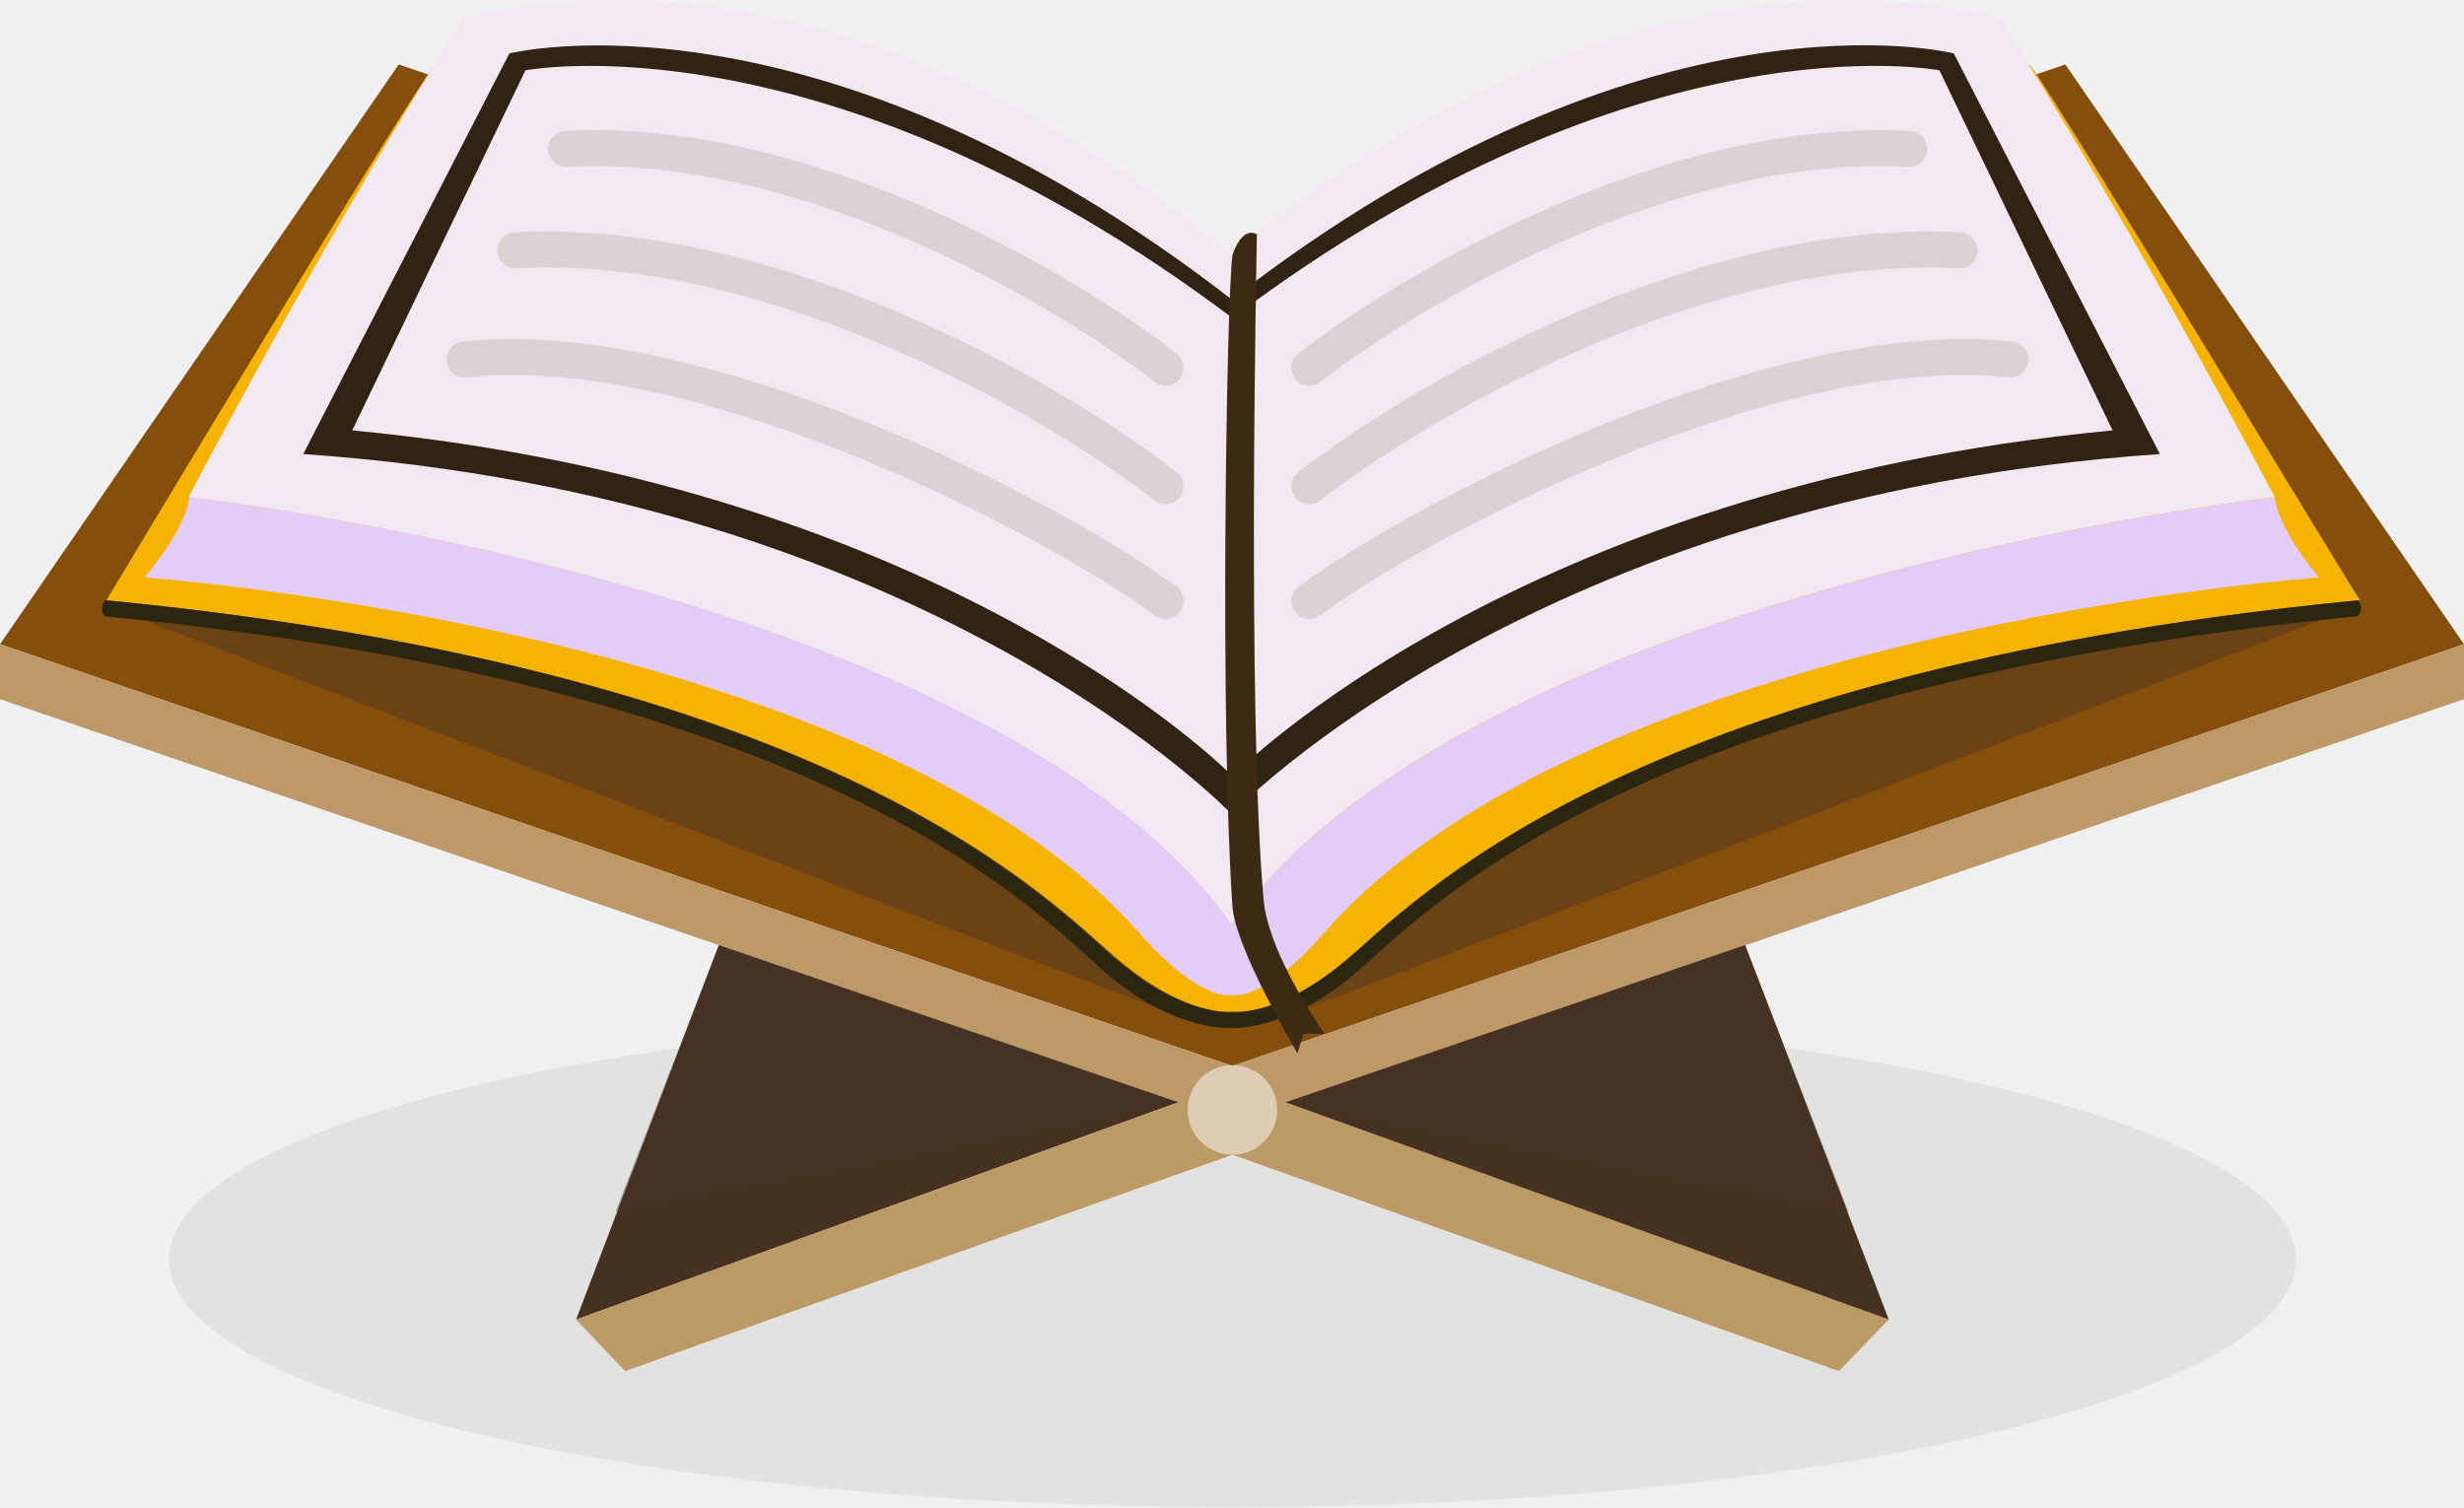
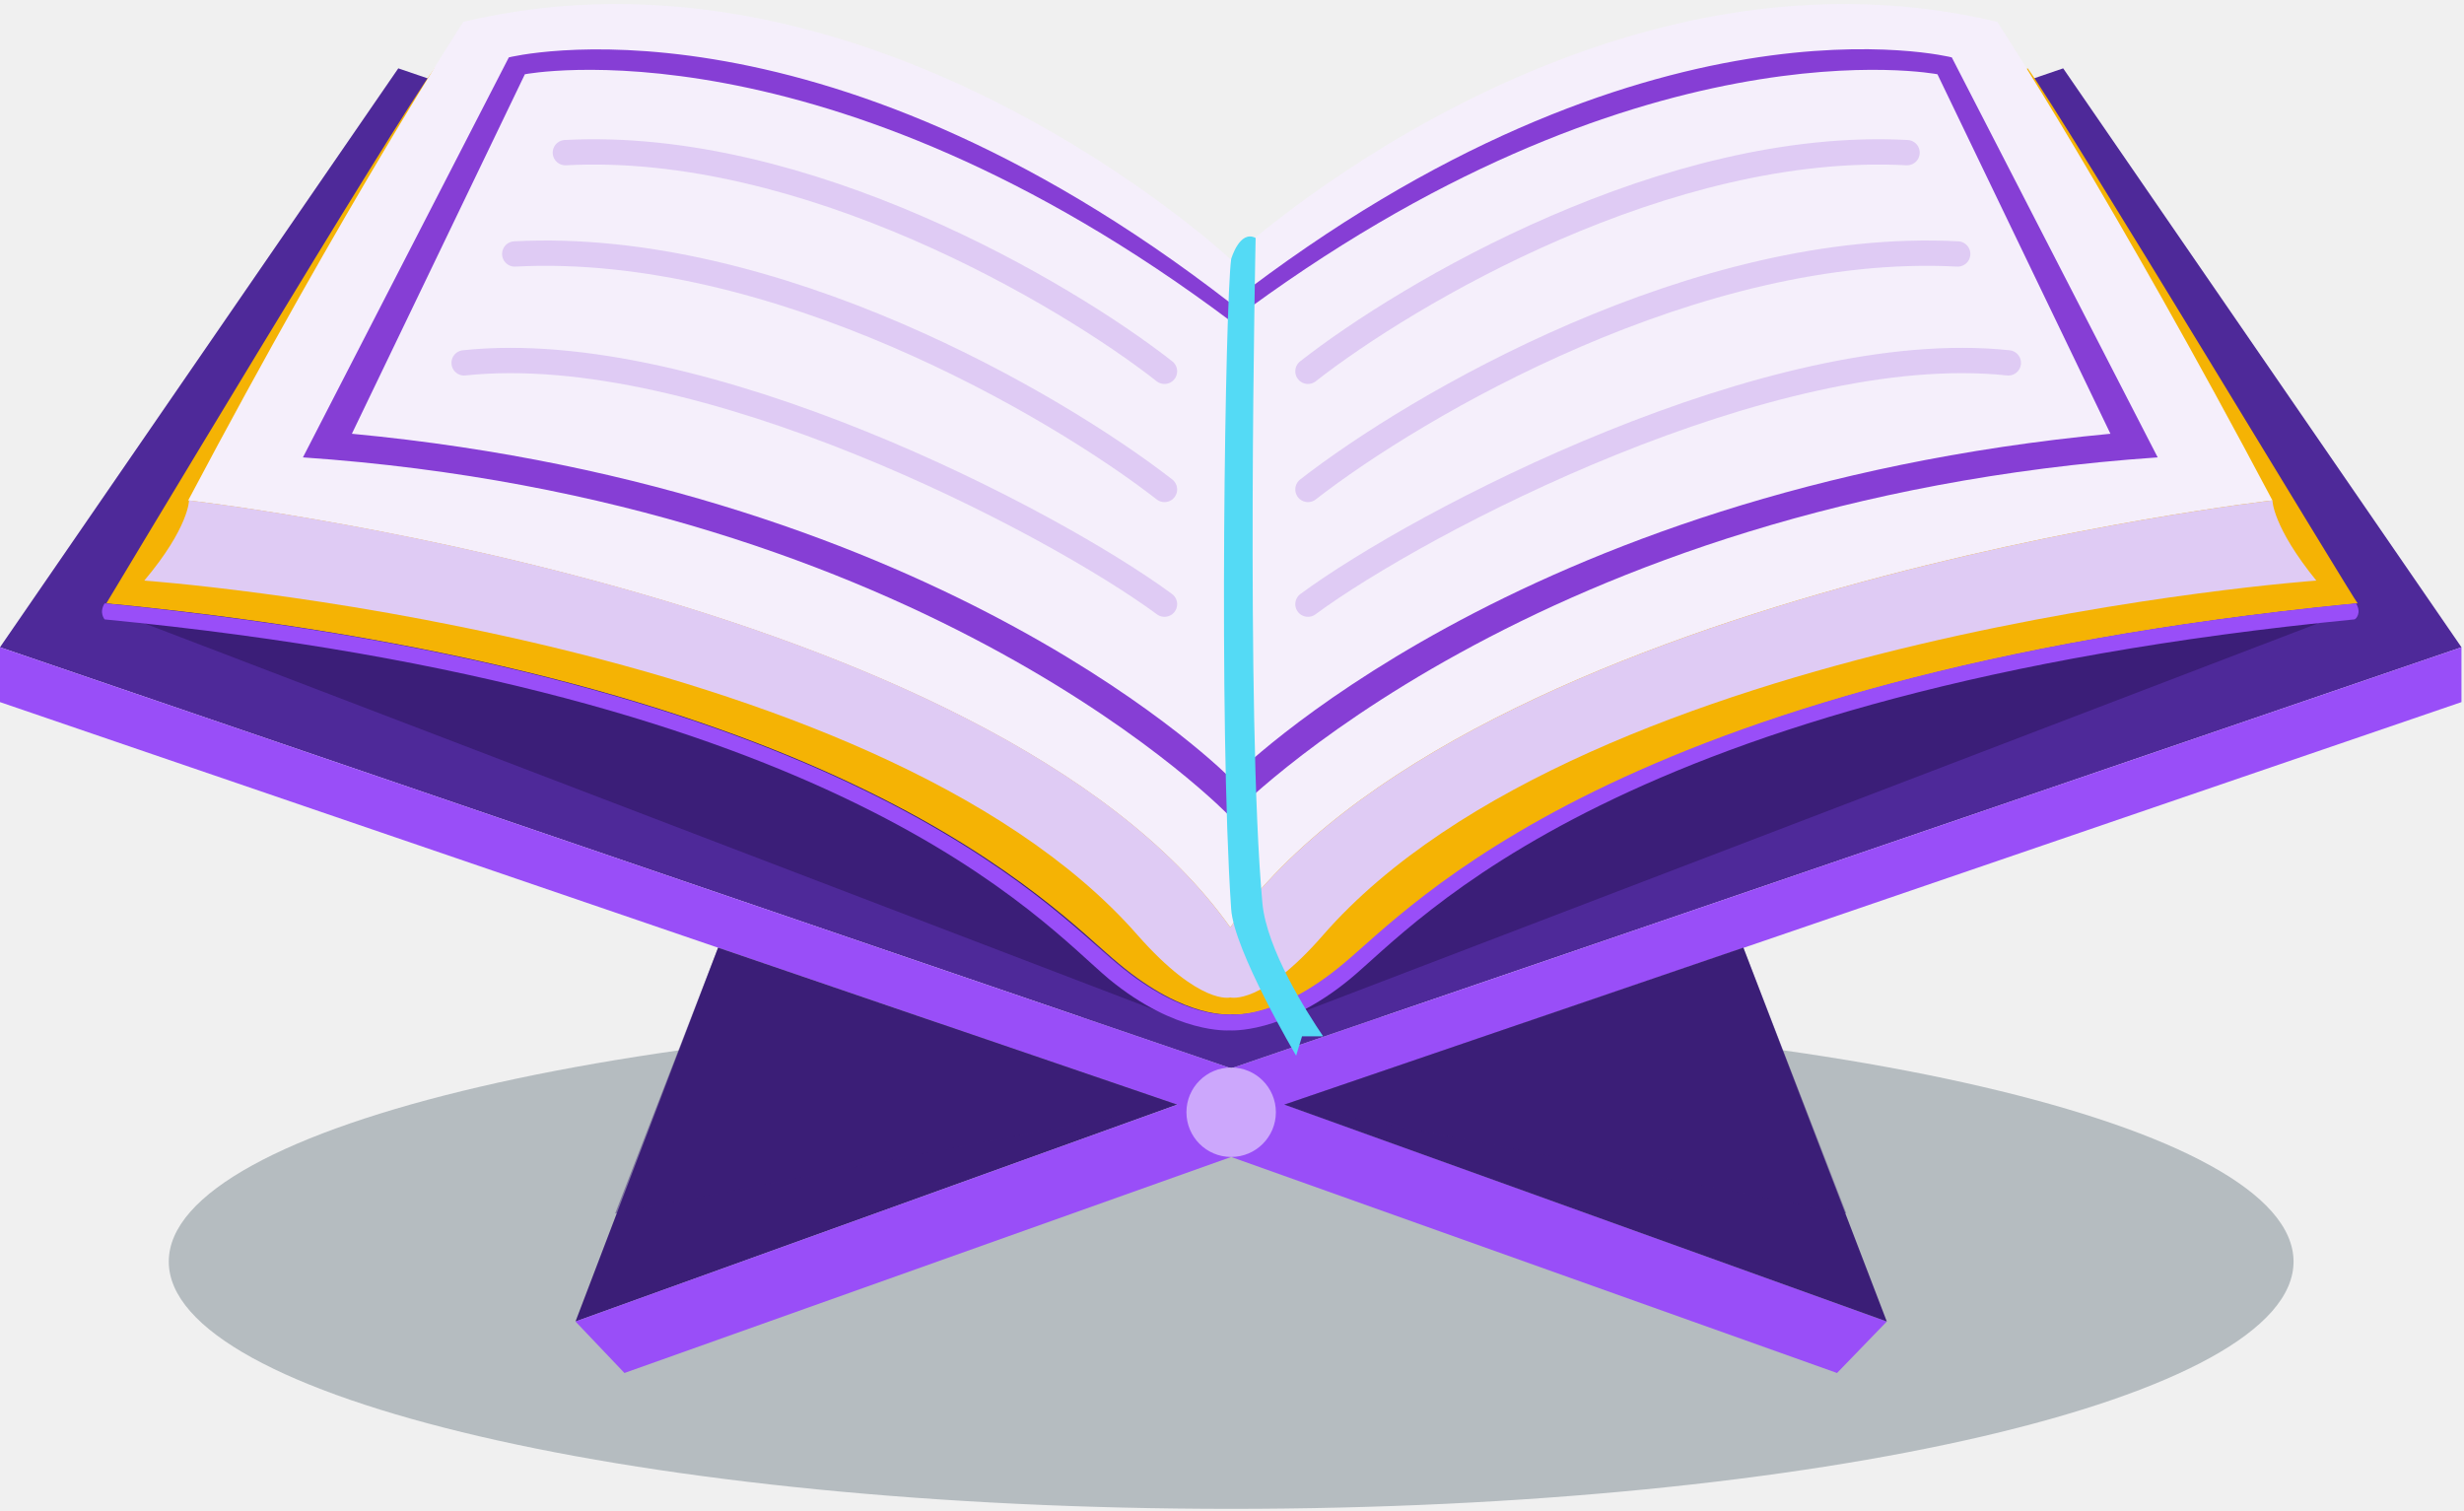
- <svg xmlns="http://www.w3.org/2000/svg" width="206" height="126" viewBox="0 0 206 126" fill="none">
-   <path opacity="0.25" d="M103.035 126C152.14 126 191.947 116.731 191.947 105.297C191.947 93.863 152.14 84.594 103.035 84.594C53.931 84.594 14.124 93.863 14.124 105.297C14.124 116.731 53.931 126 103.035 126Z" fill="#B7B6B2" />
-   <path d="M172.667 5.387L103.035 29.198L33.333 5.387L0 53.858L103.035 89.117L206 53.858L172.667 5.387Z" fill="#854E0B" />
-   <path opacity="0.45" d="M12.147 51.88L97.597 84.594L68.219 55.483C68.219 55.483 19.986 43.825 12.147 51.88Z" fill="#463222" />
-   <path opacity="0.45" d="M193.924 51.88L108.473 84.594L137.851 55.483C137.781 55.483 186.014 43.825 193.924 51.88Z" fill="#463222" />
-   <path d="M103.035 89.117L0 53.858V58.451L103.035 93.709L206 58.451V53.858L103.035 89.117Z" fill="#BD9968" />
-   <path d="M48.163 110.314L60.098 79.012L98.516 92.155L48.163 110.314Z" fill="#453120" />
-   <path opacity="0.45" d="M51.482 101.27L98.516 92.155L60.098 79.012L51.482 101.27Z" fill="#473423" />
-   <path d="M103.035 90.53L48.163 110.314L52.259 114.624L103.035 96.536L153.741 114.624L157.907 110.314L103.035 90.53Z" fill="#BB9A66" />
-   <path d="M157.907 110.314L145.902 79.012L107.484 92.155L157.907 110.314Z" fill="#453120" />
-   <path opacity="0.45" d="M154.518 101.27L107.484 92.155L145.902 79.012L154.518 101.27Z" fill="#473423" />
-   <path d="M103.035 96.536C105.102 96.536 106.778 94.859 106.778 92.791C106.778 90.722 105.102 89.046 103.035 89.046C100.968 89.046 99.292 90.722 99.292 92.791C99.292 94.859 100.968 96.536 103.035 96.536Z" fill="white" fill-opacity="0.5" />
-   <path d="M169.701 5.387L103.035 38.596L36.37 5.387C33.333 9.414 8.898 50.184 8.898 50.184C9.181 50.184 9.393 50.255 9.675 50.255C70.974 56.402 87.993 75.692 93.643 80.355C99.292 85.089 103.106 84.594 103.106 84.594C103.106 84.594 106.919 85.089 112.569 80.355C118.219 75.692 135.238 56.402 196.537 50.255C196.819 50.255 197.031 50.184 197.314 50.184C197.172 50.184 172.667 9.485 169.701 5.387Z" fill="#F5B304" />
-   <path d="M197.172 50.184C196.89 50.184 196.678 50.255 196.396 50.255C135.097 56.402 118.077 75.692 112.428 80.355C106.778 85.089 102.965 84.594 102.965 84.594C102.965 84.594 99.151 85.089 93.502 80.355C87.852 75.692 70.832 56.402 9.534 50.255C9.251 50.255 9.039 50.184 8.757 50.184C8.263 50.961 8.757 51.526 8.757 51.526C70.691 57.532 87.146 76.893 92.795 81.627C98.445 86.29 102.894 85.937 102.894 85.937C102.894 85.937 107.343 86.29 112.993 81.627C118.642 76.963 135.097 57.603 197.031 51.526C197.172 51.526 197.667 50.961 197.172 50.184Z" fill="#2B2610" />
-   <path d="M167.159 1.501C133.049 -6.696 102.965 21.355 102.965 21.355C102.965 21.355 72.88 -6.696 38.771 1.501C38.771 1.501 29.096 16.339 15.748 41.564C15.748 41.564 82.909 49.124 102.965 77.317C123.021 49.124 190.181 41.564 190.181 41.564C176.834 16.339 167.159 1.501 167.159 1.501Z" fill="#F1E8F2" />
-   <path d="M190.181 41.564C190.181 41.564 123.021 49.124 102.965 77.317C82.979 49.124 15.819 41.564 15.819 41.564C15.819 41.564 15.819 43.825 12.076 48.276C12.076 48.276 73.022 52.657 95.196 77.953C100.422 83.888 102.965 83.181 102.965 83.181C102.965 83.181 105.578 83.888 110.733 77.953C132.837 52.657 193.853 48.276 193.853 48.276C190.181 43.754 190.181 41.564 190.181 41.564Z" fill="#E3CCF8" />
-   <path d="M163.345 4.468C163.345 4.468 137.851 -2.032 102.965 25.03C68.149 -1.962 42.584 4.468 42.584 4.468L25.353 37.96C77.753 41.564 102.965 68.061 102.965 68.061C102.965 68.061 128.176 41.564 180.577 37.96L163.345 4.468ZM103.035 64.881C103.035 64.881 79.448 40.716 29.449 35.982L43.926 5.881C43.926 5.881 68.996 1.006 103.035 26.584C137.074 1.006 162.145 5.881 162.145 5.881L176.622 35.982C126.623 40.716 103.035 64.881 103.035 64.881Z" fill="#312314" />
-   <path opacity="0.2" d="M109.462 50.25C118.878 43.302 148.303 27.927 168.077 30.047" stroke="#8B7456" stroke-width="3" stroke-linecap="round" />
-   <path opacity="0.2" d="M109.462 30.753C117.819 24.206 139.546 11.379 159.602 12.444" stroke="#8B7456" stroke-width="3" stroke-linecap="round" />
-   <path opacity="0.2" d="M109.462 40.645C118.525 33.595 142.088 19.781 163.84 20.928" stroke="#8B7456" stroke-width="3" stroke-linecap="round" />
-   <path opacity="0.2" d="M97.456 50.25C88.04 43.302 58.615 27.927 38.841 30.047" stroke="#8B7456" stroke-width="3" stroke-linecap="round" />
-   <path opacity="0.2" d="M97.456 30.753C89.1 24.206 67.372 11.379 47.316 12.444" stroke="#8B7456" stroke-width="3" stroke-linecap="round" />
-   <path opacity="0.2" d="M97.456 40.645C88.393 33.595 64.83 19.781 43.078 20.928" stroke="#8B7456" stroke-width="3" stroke-linecap="round" />
-   <path d="M103.035 21.355C103.035 21.355 103.742 18.883 105.083 19.589C105.083 19.589 104.236 59.652 105.648 75.268C106.001 79.154 109.391 84.453 110.733 86.431H108.967L108.473 88.057C108.473 88.057 103.247 79.224 103.035 75.762C101.976 60.217 102.541 25.1 103.035 21.355Z" fill="#3C2A14" />
+ <svg xmlns="http://www.w3.org/2000/svg" width="292" height="179" viewBox="0 0 292 179" fill="none">
+   <path opacity="0.25" d="M145.9 178.8C215.433 178.8 271.8 165.682 271.8 149.5C271.8 133.318 215.433 120.2 145.9 120.2C76.367 120.2 20 133.318 20 149.5C20 165.682 76.367 178.8 145.9 178.8Z" fill="#042030" />
+   <path d="M244.5 8.1L145.9 41.8L47.2 8.1L0 76.7L145.9 126.6L291.7 76.7L244.5 8.1Z" fill="#4E2999" />
+   <path opacity="0.45" d="M17.2 73.9L138.2 120.2L96.6 79C96.6 79 28.3 62.5 17.2 73.9Z" fill="#240F4F" />
+   <path opacity="0.45" d="M274.6 73.9L153.6 120.2L195.2 79C195.1 79 263.4 62.5 274.6 73.9Z" fill="#240F4F" />
+   <path d="M145.9 126.6L0 76.7V83.2L145.9 133.1L291.7 83.2V76.7L145.9 126.6Z" fill="#994EF8" />
+   <path d="M68.2 156.6L85.1 112.3L139.5 130.9L68.2 156.6Z" fill="#3B1E77" />
+   <path opacity="0.45" d="M72.9 143.8L139.5 130.9L85.1 112.3L72.9 143.8Z" fill="#3B1E77" />
+   <path d="M145.9 128.6L68.2 156.6L74 162.7L145.9 137.1L217.7 162.7L223.6 156.6L145.9 128.6Z" fill="#994EF8" />
+   <path d="M223.6 156.6L206.6 112.3L152.2 130.9L223.6 156.6Z" fill="#3B1E77" />
+   <path opacity="0.45" d="M218.8 143.8L152.2 130.9L206.6 112.3L218.8 143.8Z" fill="#3B1E77" />
+   <path d="M145.9 137.1C148.827 137.1 151.2 134.727 151.2 131.8C151.2 128.873 148.827 126.5 145.9 126.5C142.973 126.5 140.6 128.873 140.6 131.8C140.6 134.727 142.973 137.1 145.9 137.1Z" fill="white" fill-opacity="0.5" />
+   <path d="M240.3 8.1L145.9 55.1L51.5 8.1C47.2 13.8 12.6 71.5 12.6 71.5C13 71.5 13.3 71.6 13.7 71.6C100.5 80.3 124.6 107.6 132.6 114.2C140.6 120.9 146 120.2 146 120.2C146 120.2 151.4 120.9 159.4 114.2C167.4 107.6 191.5 80.3 278.3 71.6C278.7 71.6 279 71.5 279.4 71.5C279.2 71.5 244.5 13.9 240.3 8.1Z" fill="#F5B304" />
+   <path d="M279.2 71.5C278.8 71.5 278.5 71.6 278.1 71.6C191.3 80.3 167.2 107.6 159.2 114.2C151.2 120.9 145.8 120.2 145.8 120.2C145.8 120.2 140.4 120.9 132.4 114.2C124.4 107.6 100.3 80.3 13.5 71.6C13.1 71.6 12.8 71.5 12.4 71.5C11.7 72.6 12.4 73.4 12.4 73.4C100.1 81.9 123.4 109.3 131.4 116C139.4 122.6 145.7 122.1 145.7 122.1C145.7 122.1 152 122.6 160 116C168 109.4 191.3 82 279 73.4C279.2 73.4 279.9 72.6 279.2 71.5Z" fill="#994EF8" />
+   <path d="M236.7 2.6C188.4 -9 145.8 30.7 145.8 30.7C145.8 30.7 103.2 -9 54.9 2.6C54.9 2.6 41.2 23.6 22.3 59.3C22.3 59.3 117.4 70 145.8 109.9C174.2 70 269.3 59.3 269.3 59.3C250.4 23.6 236.7 2.6 236.7 2.6Z" fill="#F5EFFB" />
+   <path d="M269.3 59.3C269.3 59.3 174.2 70 145.8 109.9C117.5 70 22.4 59.3 22.4 59.3C22.4 59.3 22.4 62.5 17.1 68.8C17.1 68.8 103.4 75 134.8 110.8C142.2 119.2 145.8 118.2 145.8 118.2C145.8 118.2 149.5 119.2 156.8 110.8C188.1 75 274.5 68.8 274.5 68.8C269.3 62.4 269.3 59.3 269.3 59.3Z" fill="#DFCBF4" />
+   <path d="M231.3 6.8C231.3 6.8 195.2 -2.4 145.8 35.9C96.5 -2.3 60.3 6.8 60.3 6.8L35.9 54.2C110.1 59.3 145.8 96.8 145.8 96.8C145.8 96.8 181.5 59.3 255.7 54.2L231.3 6.8ZM145.9 92.3C145.9 92.3 112.5 58.1 41.7 51.4L62.2 8.8C62.2 8.8 97.7 1.9 145.9 38.1C194.1 1.9 229.6 8.8 229.6 8.8L250.1 51.4C179.3 58.1 145.9 92.3 145.9 92.3Z" fill="#863ED5" />
+   <path opacity="0.2" d="M155 71.594C168.333 61.761 210 40 238 43" stroke="#863ED5" stroke-width="3" stroke-linecap="round" />
+   <path opacity="0.2" d="M155 44C166.833 34.735 197.6 16.581 226 18.088" stroke="#863ED5" stroke-width="3" stroke-linecap="round" />
+   <path opacity="0.2" d="M155 58C167.833 48.022 201.2 28.472 232 30.095" stroke="#863ED5" stroke-width="3" stroke-linecap="round" />
+   <path opacity="0.2" d="M138 71.594C124.667 61.761 83 40 55 43" stroke="#863ED5" stroke-width="3" stroke-linecap="round" />
+   <path opacity="0.2" d="M138 44C126.167 34.735 95.4 16.581 67 18.088" stroke="#863ED5" stroke-width="3" stroke-linecap="round" />
+   <path opacity="0.2" d="M138 58C125.167 48.022 91.8 28.472 61 30.095" stroke="#863ED5" stroke-width="3" stroke-linecap="round" />
+   <path d="M145.9 30.7C145.9 30.7 146.9 27.2 148.8 28.2C148.8 28.2 147.6 84.9 149.6 107C150.1 112.5 154.9 120 156.8 122.8H154.3L153.6 125.1C153.6 125.1 146.2 112.6 145.9 107.7C144.4 85.7 145.2 36 145.9 30.7Z" fill="#54DAF5" />
</svg>
